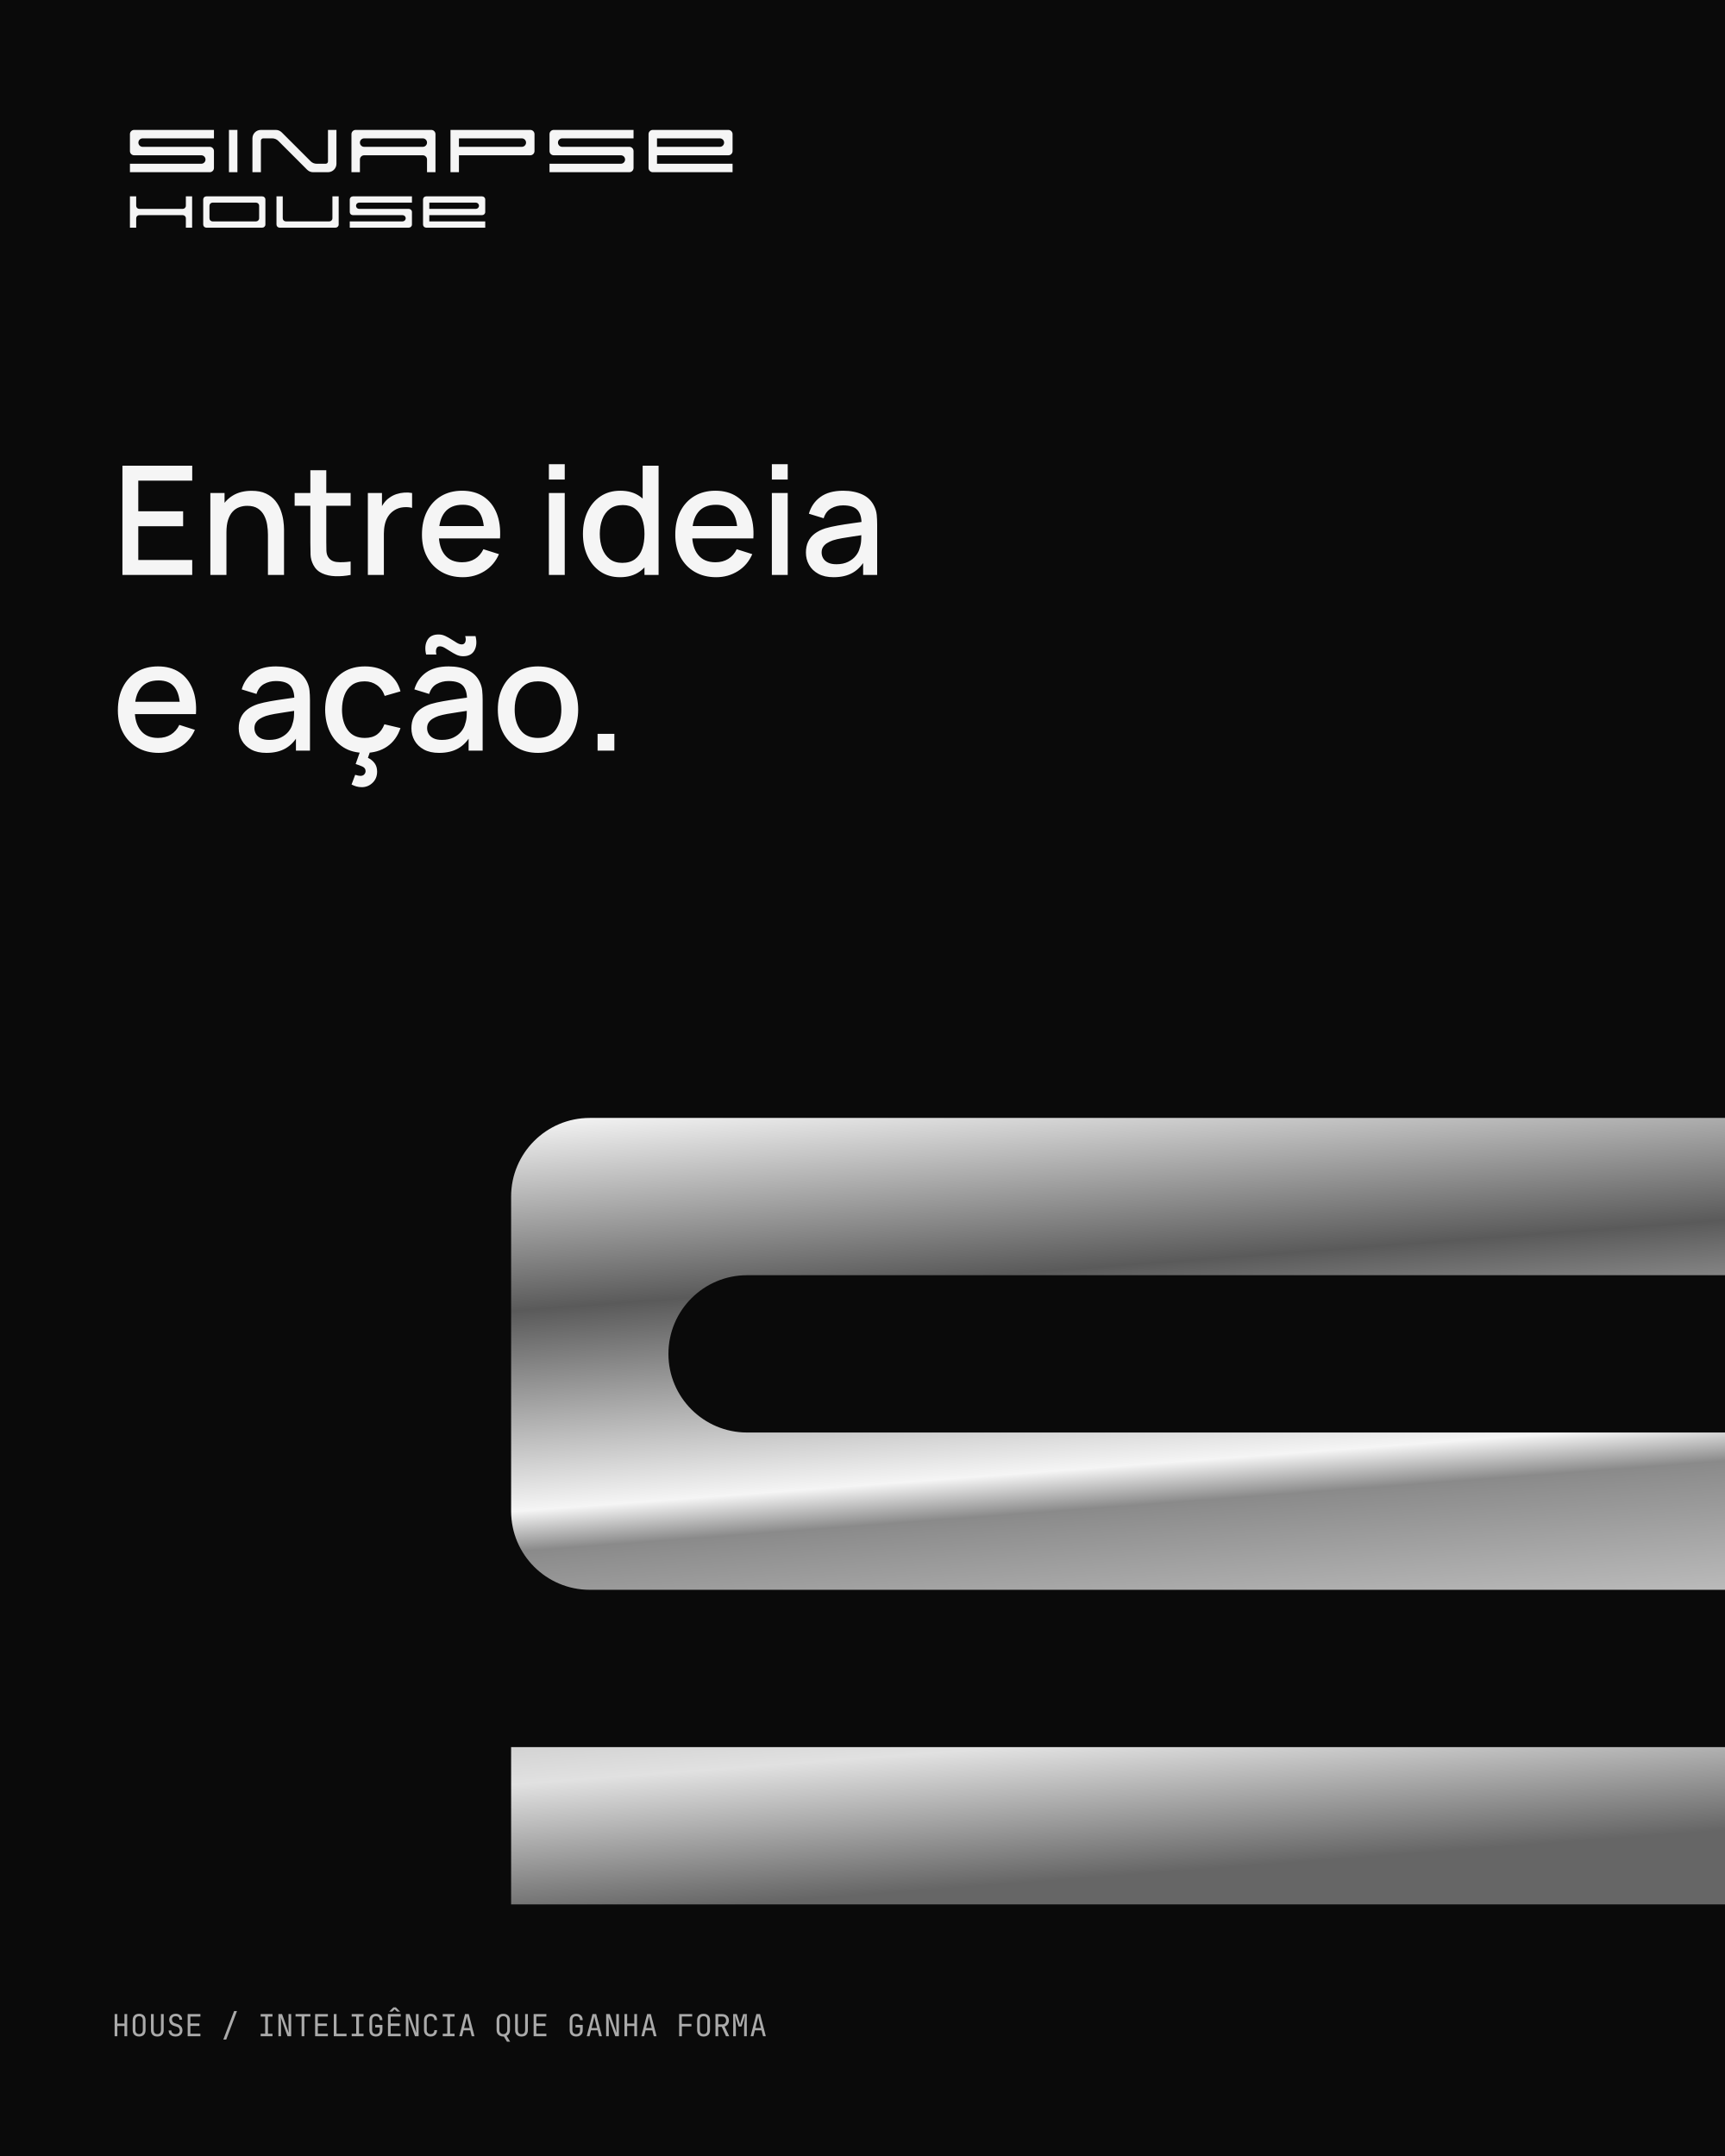
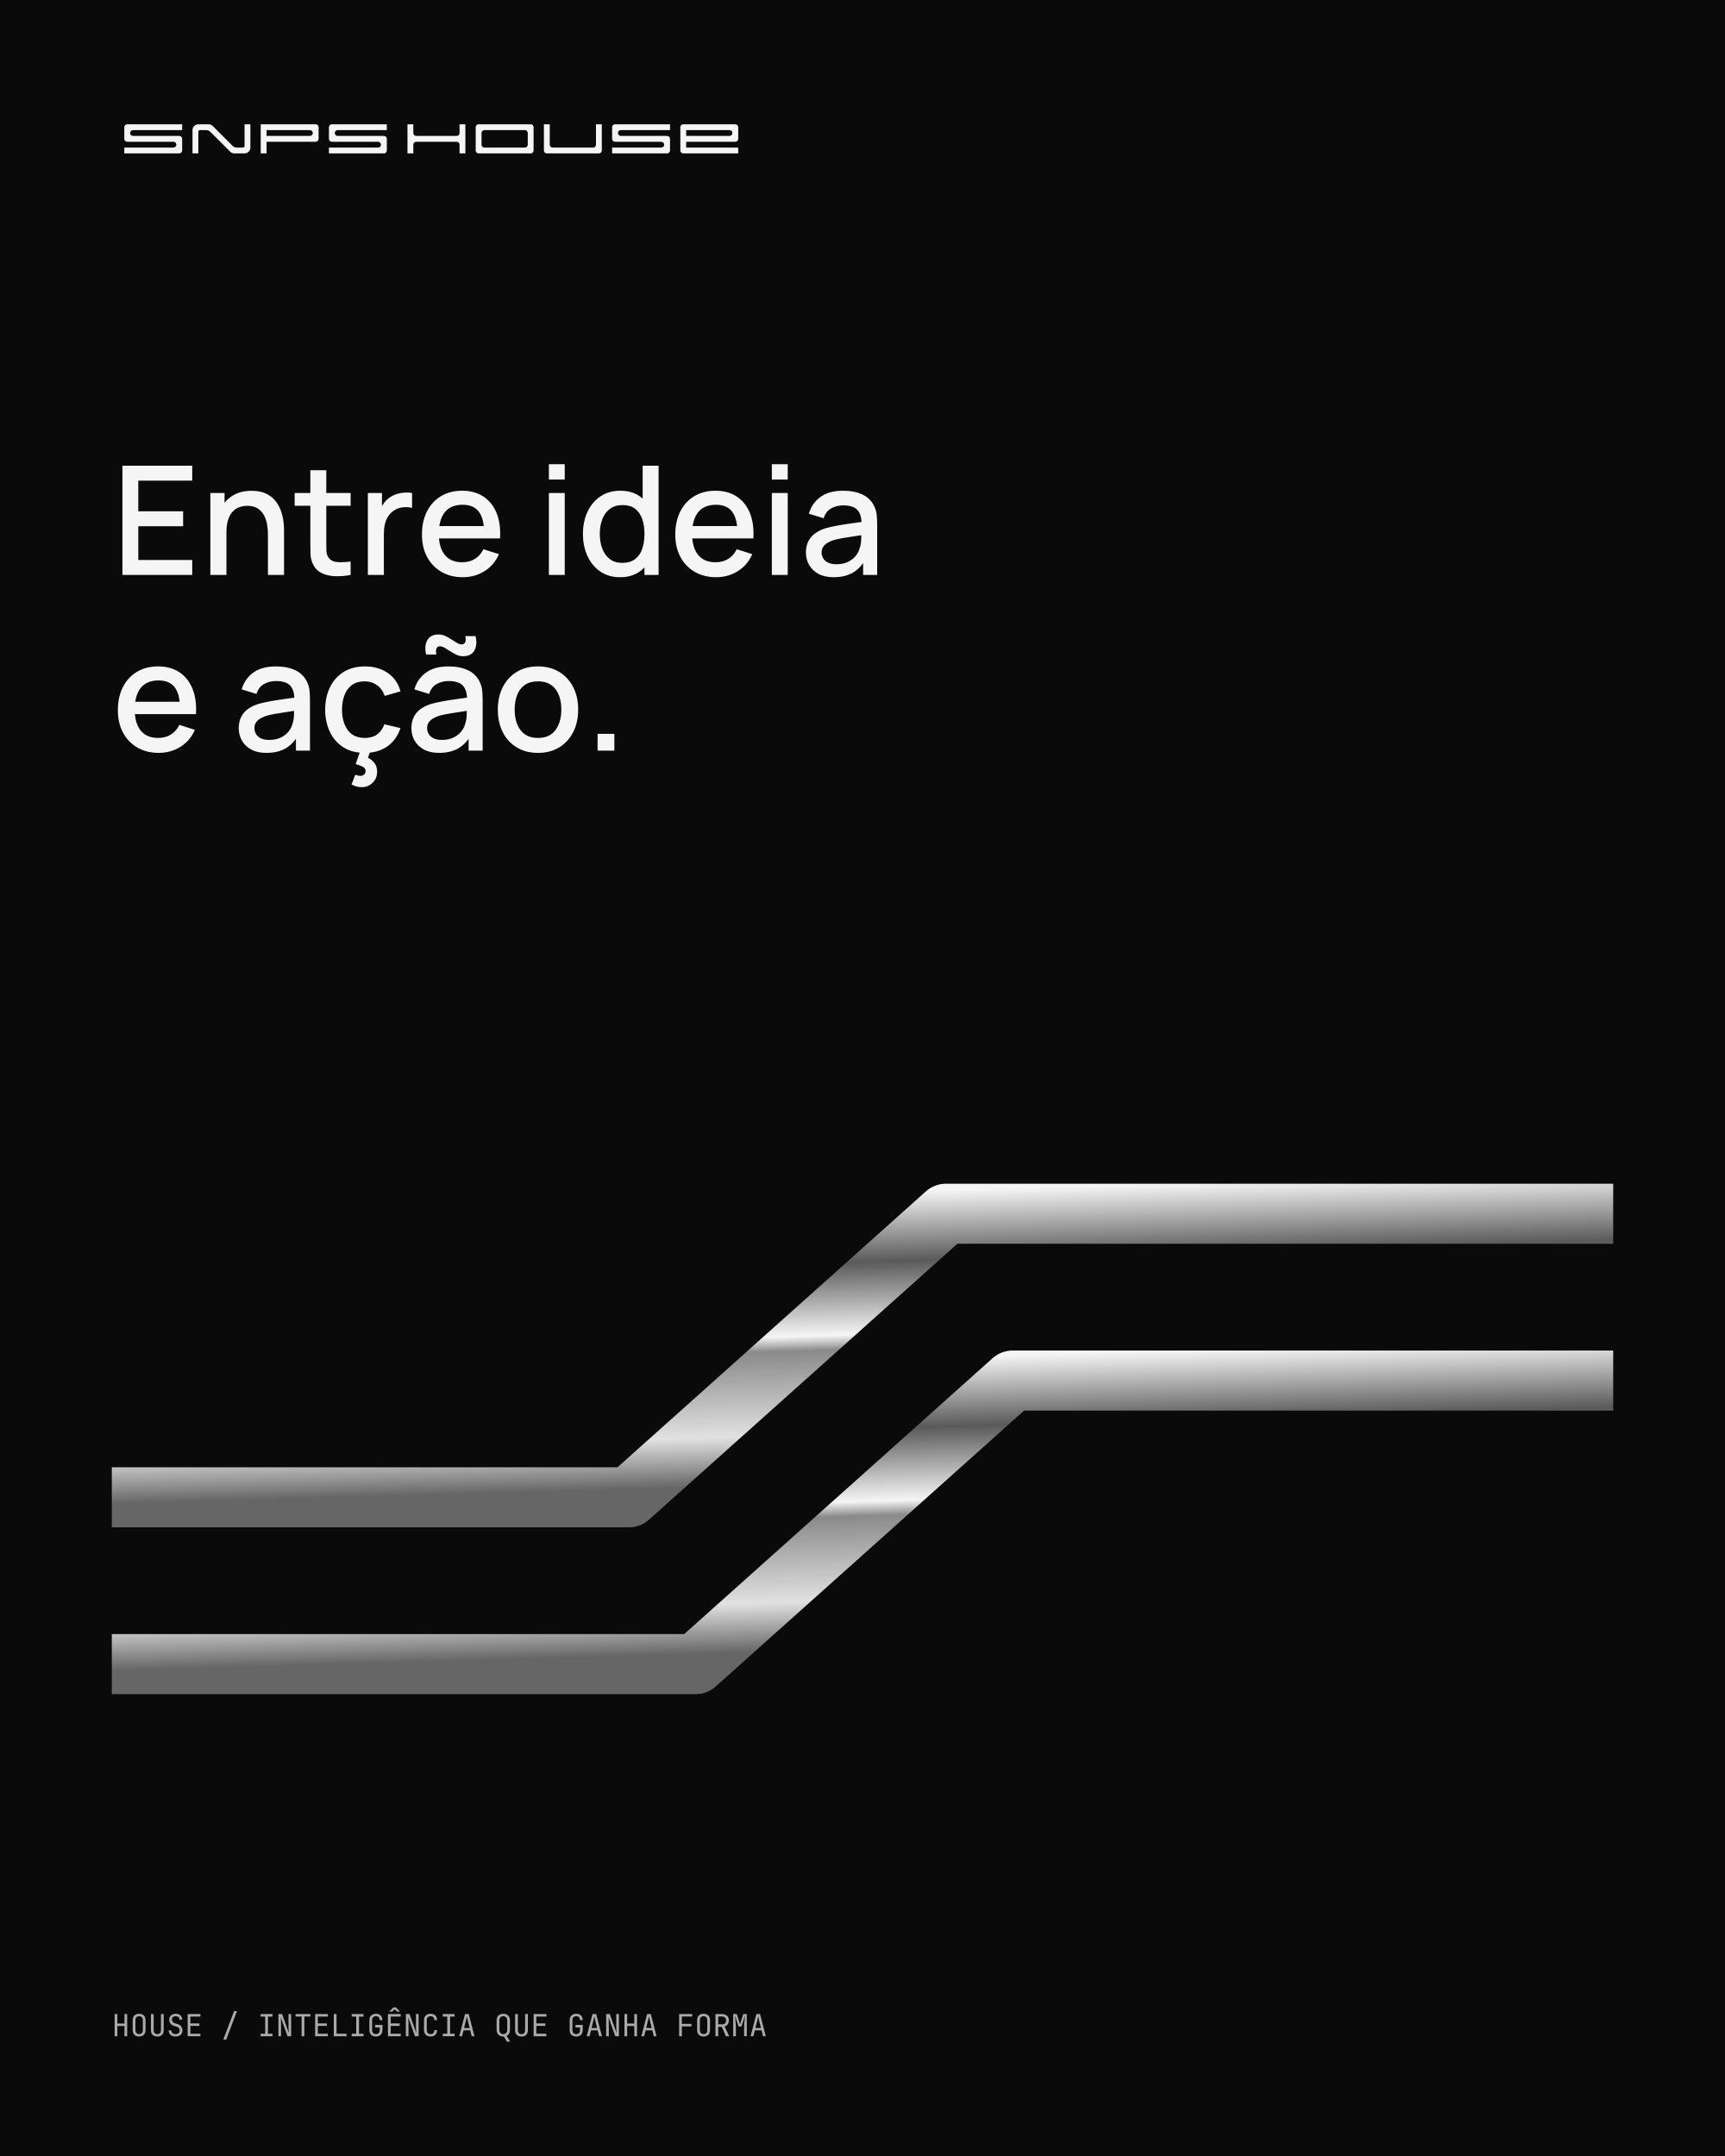
<svg xmlns="http://www.w3.org/2000/svg" width="1080" height="1350" viewBox="0 0 1080 1350">
  <defs>
    <linearGradient id="metal" x1="0%" y1="0%" x2="15%" y2="100%">
      <stop offset="0%" stop-color="#f5f5f5" />
      <stop offset="24%" stop-color="#5a5a5a" />
      <stop offset="49%" stop-color="#f5f5f5" />
      <stop offset="54%" stop-color="#8a8a8a" />
      <stop offset="83%" stop-color="#e1e1e1" />
      <stop offset="100%" stop-color="#666" />
    </linearGradient>
    <radialGradient id="light">
      <stop offset="0%" stop-color="#555" />
      <stop offset="100%" stop-color="#0a0a0a" />
    </radialGradient>
    <linearGradient id="fade">
      <stop offset="0%" stop-color="#f5f5f5" stop-opacity="0" />
      <stop offset="50%" stop-color="#f5f5f5" stop-opacity=".8" />
      <stop offset="100%" stop-color="#f5f5f5" stop-opacity=".08" />
    </linearGradient>
  </defs>
  <rect width="1080" height="1350" fill="#0a0a0a" />
-   <g fill="inherit" transform="translate(70 70) scale(0.3782638) translate(-0.0 -0.0)">
+   <g fill="inherit" transform="translate(70 70) scale(0.2605622) translate(-0.0 -0.0)">
    <defs>
      <linearGradient id="si-silver" x1="0" y1="0" x2=".18" y2="1">
        <stop stop-color="#fafafa" />
        <stop offset=".18" stop-color="#77777c" />
        <stop offset=".41" stop-color="#f8f8fa" />
        <stop offset=".49" stop-color="#68686e" />
        <stop offset=".7" stop-color="#dfdfe2" />
        <stop offset="1" stop-color="#b2b2b8" />
      </linearGradient>
      <linearGradient id="si-glass" x1="0" y1="0" x2=".24" y2="1">
        <stop stop-color="#ffffff" stop-opacity=".92" />
        <stop offset=".16" stop-color="#33333a" stop-opacity=".26" />
        <stop offset=".4" stop-color="#ffffff" stop-opacity=".12" />
        <stop offset=".49" stop-color="#ffffff" stop-opacity=".82" />
        <stop offset=".56" stop-color="#33333a" stop-opacity=".1" />
        <stop offset=".82" stop-color="#ffffff" stop-opacity=".15" />
        <stop offset="1" stop-color="#ffffff" stop-opacity=".8" />
      </linearGradient>
      <linearGradient id="si-frost" x2=".8" y2="1">
        <stop stop-color="#ffffff" stop-opacity=".85" />
        <stop offset="1" stop-color="#33333a" stop-opacity=".5" />
      </linearGradient>
      <linearGradient id="si-edge" x2=".1" y2="1">
        <stop stop-color="#ffffff" />
        <stop offset=".28" stop-color="#33333a" />
        <stop offset=".49" stop-color="#ffffff" />
        <stop offset=".63" stop-color="#33333a" />
        <stop offset="1" stop-color="#ffffff" />
      </linearGradient>
    </defs>
    <g fill="#f5f5f5">
      <g transform="translate(30 30)">
        <g transform="scale(1.492537) translate(-33.28 -33.28)">
          <path d="M117.08,42.66h9.38v-9.38H37.97c-2.59,0-4.69,2.1-4.69,4.69v18.76c0,2.59,2.1,4.69,4.69,4.69h4.69s69.73,0,69.73,0c2.59,0,4.69,2.1,4.69,4.69h0c0,2.59-2.1,4.69-4.69,4.69H42.66s-9.38,0-9.38,0v9.38h88.49c2.59,0,4.69-2.1,4.69-4.69v-18.76c0-2.59-2.1-4.69-4.69-4.69h-4.69s-69.73,0-69.73,0c-2.59,0-4.69-2.1-4.69-4.69h0c0-2.59,2.1-4.69,4.69-4.69h69.73Z" />
-           <path d="M143.1 33.28h9.38v46.9h-9.38Z" />
-           <path d="M252.92,33.28v34.98c0,1.4-1.14,2.54-2.54,2.54h-10.08c-2.49,0-4.87-.99-6.63-2.75l-6.63-6.63-6.64-6.63-12.13-12.13h0l-6.63-6.63c-1.76-1.76-4.14-2.75-6.63-2.75h-9.37s-7.13,0-7.13,0h0c-5.18,0-9.38,4.2-9.38,9.38h0s0,0,0,0v37.52h9.38v-34.98c0-1.4,1.14-2.54,2.54-2.54h10.09c2.49,0,4.87.99,6.63,2.75l16.01,16.01,6.63,6.64,2.74,2.74,6.63,6.63c1.76,1.76,4.14,2.75,6.63,2.75h9.39s7.12,0,7.12,0h0c5.18,0,9.38-4.2,9.38-9.38h0v-37.52h-9.38Z" />
-           <path d="M278.94,37.97v42.21h9.38v-14.07c0-2.59,2.1-4.69,4.69-4.69h65.04c2.59,0,4.69,2.1,4.69,4.69v14.07h9.38v-42.21c0-2.59-2.1-4.69-4.69-4.69h-83.8c-2.59,0-4.69,2.1-4.69,4.69ZM358.05,52.04h-65.04c-2.59,0-4.69-2.1-4.69-4.69h0c0-2.59,2.1-4.69,4.69-4.69h65.04c2.59,0,4.69,2.1,4.69,4.69h0c0,2.59-2.1,4.69-4.69,4.69Z" />
-           <path d="M388.76,33.28v46.9h9.38v-18.76h79.11c2.59,0,4.69-2.1,4.69-4.69v-18.76c0-2.59-2.1-4.69-4.69-4.69h-88.49ZM467.87,52.04h-69.73v-9.38h69.73c2.59,0,4.69,2.1,4.69,4.69h0c0,2.59-2.1,4.69-4.69,4.69Z" />
-           <path d="M507.96,47.35h0c0,2.59,2.1,4.69,4.69,4.69h74.42c2.59,0,4.69,2.1,4.69,4.69v18.76c0,2.59-2.1,4.69-4.69,4.69h-88.49v-9.38h79.11c2.59,0,4.69-2.1,4.69-4.69h0c0-2.59-2.1-4.69-4.69-4.69h-74.42c-2.59,0-4.69-2.1-4.69-4.69v-18.76c0-2.59,2.1-4.69,4.69-4.69h88.49v9.38h-79.11c-2.59,0-4.69,2.1-4.69,4.69Z" />
-           <path d="M692.2,33.28h-79.11c-2.59,0-4.69,2.1-4.69,4.69v37.52c0,2.59,2.1,4.69,4.69,4.69h88.49v-9.38h-83.8v-9.38h79.11c2.59,0,4.69-2.1,4.69-4.69v-18.76c0-2.59-2.1-4.69-4.69-4.69h-4.69ZM687.51,52.04h-69.73s0-9.38,0-9.38h69.73c2.59,0,4.69,2.1,4.69,4.69h0c0,2.59-2.1,4.69-4.69,4.69Z" />
+           <path d="M226.9,33.28v34.98c0,1.4-1.14,2.54-2.54,2.54h-10.08c-2.49,0-4.87-.99-6.63-2.75l-6.63-6.63-6.64-6.63-12.13-12.13h0l-6.63-6.63c-1.76-1.76-4.14-2.75-6.63-2.75h-9.37s-7.13,0-7.13,0h0c-5.18,0-9.38,4.2-9.38,9.38h0s0,0,0,0v37.52h9.38v-34.98c0-1.4,1.14-2.54,2.54-2.54h10.09c2.49,0,4.87.99,6.63,2.75l16.01,16.01,6.63,6.64,2.74,2.74,6.63,6.63c1.76,1.76,4.14,2.75,6.63,2.75h9.39s7.12,0,7.12,0h0c5.18,0,9.38-4.2,9.38-9.38h0v-37.52h-9.38Z" />
+           <path d="M252.92,33.28v46.9h9.38v-18.76h79.11c2.59,0,4.69-2.1,4.69-4.69v-18.76c0-2.59-2.1-4.69-4.69-4.69h-88.49ZM332.03,52.04h-69.73v-9.38h69.73c2.59,0,4.69,2.1,4.69,4.69h0c0,2.59-2.1,4.69-4.69,4.69Z" />
+           <path d="M372.12,47.35h0c0,2.59,2.1,4.69,4.69,4.69h74.42c2.59,0,4.69,2.1,4.69,4.69v18.76c0,2.59-2.1,4.69-4.69,4.69h-88.49v-9.38h79.11c2.59,0,4.69-2.1,4.69-4.69h0c0-2.59-2.1-4.69-4.69-4.69h-74.42c-2.59,0-4.69-2.1-4.69-4.69v-18.76c0-2.59,2.1-4.69,4.69-4.69h88.49v9.38h-79.11c-2.59,0-4.69,2.1-4.69,4.69Z" />
        </g>
-         <path d="M0.0 0.0H14.0V21.0C14.0 24.9 17.1 28.0 21.0 28.0H118.1C121.9 28.0 125.1 24.9 125.1 21.0V0.0H139.1V70.0H125.1V49.0C125.1 45.1 121.9 42.0 118.1 42.0H21.0C17.1 42.0 14.0 45.1 14.0 49.0V70.0H0.0V0.0ZM163.9 7.0C163.9 3.1 167.0 0.0 170.9 0.0H296.0C299.8 0.0 303.0 3.1 303.0 7.0V63.0C303.0 66.9 299.8 70.0 296.0 70.0H170.9C167.0 70.0 163.9 66.9 163.9 63.0V7.0ZM177.9 21.0V49.0C177.9 52.9 181.0 56.0 184.9 56.0H282.0C285.8 56.0 289.0 52.9 289.0 49.0V21.0C289.0 17.1 285.8 14.0 282.0 14.0H184.9C181.0 14.0 177.9 17.1 177.9 21.0ZM327.8 0.0H341.8V49.0C341.8 52.9 344.9 56.0 348.8 56.0H445.9C449.7 56.0 452.9 52.9 452.9 49.0V0.0H466.9V63.0C466.9 66.9 463.7 70.0 459.9 70.0H334.8C330.9 70.0 327.8 66.9 327.8 63.0V0.0ZM616.8 14.0H630.8V0.0H498.7C494.8 0.0 491.7 3.1 491.7 7.0V35.0C491.7 38.9 494.8 42.0 498.7 42.0H609.8C613.6 42.0 616.8 45.1 616.8 49.0C616.8 52.9 613.6 56.0 609.8 56.0H491.7V70.0H623.8C627.6 70.0 630.8 66.9 630.8 63.0V35.0C630.8 31.1 627.6 28.0 623.8 28.0H512.7C508.8 28.0 505.7 24.9 505.7 21.0C505.7 17.1 508.8 14.0 512.7 14.0H616.8ZM780.7 0.0H662.6C658.7 0.0 655.6 3.1 655.6 7.0V63.0C655.6 66.9 658.7 70.0 662.6 70.0H794.7V56.0H669.6V42.0H787.7C791.5 42.0 794.7 38.9 794.7 35.0V7.0C794.7 3.1 791.5 0.0 787.7 0.0H780.7ZM773.7 28.0H669.6V14.0H773.7C777.5 14.0 780.7 17.1 780.7 21.0C780.7 24.9 777.5 28.0 773.7 28.0Z" transform="translate(0 110) scale(0.74)" />
+         <path d="M0.0 0.0H14.0V21.0C14.0 24.9 17.1 28.0 21.0 28.0H118.1C121.9 28.0 125.1 24.9 125.1 21.0V0.0H139.1V70.0H125.1V49.0C125.1 45.1 121.9 42.0 118.1 42.0H21.0C17.1 42.0 14.0 45.1 14.0 49.0V70.0H0.0V0.0ZM163.9 7.0C163.9 3.1 167.0 0.0 170.9 0.0H296.0C299.8 0.0 303.0 3.1 303.0 7.0V63.0C303.0 66.9 299.8 70.0 296.0 70.0H170.9C167.0 70.0 163.9 66.9 163.9 63.0V7.0ZM177.9 21.0V49.0C177.9 52.9 181.0 56.0 184.9 56.0H282.0C285.8 56.0 289.0 52.9 289.0 49.0V21.0C289.0 17.1 285.8 14.0 282.0 14.0H184.9C181.0 14.0 177.9 17.1 177.9 21.0ZM327.8 0.0H341.8V49.0C341.8 52.9 344.9 56.0 348.8 56.0H445.9C449.7 56.0 452.9 52.9 452.9 49.0V0.0H466.9V63.0C466.9 66.9 463.7 70.0 459.9 70.0H334.8C330.9 70.0 327.8 66.9 327.8 63.0V0.0ZM616.8 14.0H630.8V0.0H498.7C494.8 0.0 491.7 3.1 491.7 7.0V35.0C491.7 38.9 494.8 42.0 498.7 42.0H609.8C613.6 42.0 616.8 45.1 616.8 49.0C616.8 52.9 613.6 56.0 609.8 56.0H491.7V70.0H623.8C627.6 70.0 630.8 66.9 630.8 63.0V35.0C630.8 31.1 627.6 28.0 623.8 28.0H512.7C508.8 28.0 505.7 24.9 505.7 21.0C505.7 17.1 508.8 14.0 512.7 14.0H616.8ZM780.7 0.0H662.6C658.7 0.0 655.6 3.1 655.6 7.0V63.0C655.6 66.9 658.7 70.0 662.6 70.0H794.7V56.0H669.6V42.0H787.7C791.5 42.0 794.7 38.9 794.7 35.0V7.0C794.7 3.1 791.5 0.0 787.7 0.0H780.7ZM773.7 28.0H669.6V14.0H773.7C777.5 14.0 780.7 17.1 780.7 21.0C780.7 24.9 777.5 28.0 773.7 28.0Z" transform="translate(680.4776 0)" />
      </g>
    </g>
  </g>
  <path aria-label="Entre ideia" fill="#f5f5f5" d="M76.65 360.0V291.6H120.35V300.957H86.578V320.147H114.65V329.505H86.578V350.642H120.35V360.0ZM167.755 360.0V334.777Q167.755 331.785 167.256 328.626Q166.757 325.467 165.356 322.76Q163.955 320.053 161.414 318.39Q158.873 316.728 154.787 316.728Q152.127 316.728 149.752 317.606Q147.377 318.485 145.596 320.433Q143.815 322.38 142.794 325.562Q141.772 328.745 141.772 333.305L135.597 330.978Q135.597 323.995 138.21 318.651Q140.822 313.308 145.715 310.315Q150.607 307.322 157.542 307.322Q162.863 307.322 166.472 309.033Q170.082 310.743 172.339 313.521Q174.595 316.3 175.782 319.577Q176.97 322.855 177.397 325.99Q177.825 329.125 177.825 331.5V360.0ZM131.702 360.0V308.7H140.585V323.52H141.772V360.0ZM219.53 360.0Q214.685 360.95 210.03 360.808Q205.375 360.665 201.717 359.002Q198.06 357.34 196.207 353.777Q194.545 350.595 194.426 347.294Q194.307 343.993 194.307 339.812V294.45H204.282V339.337Q204.282 342.425 204.354 344.705Q204.425 346.985 205.327 348.553Q207.037 351.498 210.766 351.901Q214.495 352.305 219.53 351.592ZM184.475 316.68V308.7H219.53V316.68ZM230.312 360.0V308.7H239.147V321.145L237.912 319.53Q238.862 317.06 240.382 314.994Q241.902 312.928 243.897 311.597Q245.845 310.173 248.244 309.389Q250.642 308.605 253.16 308.439Q255.677 308.272 258.005 308.7V318.01Q255.487 317.345 252.424 317.63Q249.36 317.915 246.795 319.577Q244.372 321.145 242.971 323.377Q241.57 325.61 240.952 328.341Q240.335 331.072 240.335 334.113V360.0ZM289.782 361.425Q282.135 361.425 276.364 358.076Q270.592 354.728 267.386 348.719Q264.18 342.71 264.18 334.777Q264.18 326.37 267.339 320.195Q270.498 314.02 276.15 310.647Q281.803 307.275 289.308 307.275Q297.145 307.275 302.655 310.909Q308.165 314.543 310.896 321.24Q313.627 327.938 313.058 337.152H303.13V333.543Q303.035 324.613 299.734 320.337Q296.433 316.062 289.688 316.062Q282.23 316.062 278.478 320.765Q274.725 325.467 274.725 334.35Q274.725 342.805 278.478 347.436Q282.23 352.067 289.308 352.067Q293.962 352.067 297.359 349.954Q300.755 347.84 302.655 343.897L312.392 346.985Q309.4 353.873 303.32 357.649Q297.24 361.425 289.782 361.425ZM271.495 337.152V329.41H308.118V337.152ZM343.648 300.293V290.65H353.575V300.293ZM343.648 360.0V308.7H353.575V360.0ZM388.202 361.425Q381.03 361.425 375.829 357.863Q370.627 354.3 367.801 348.149Q364.975 341.998 364.975 334.303Q364.975 326.56 367.825 320.456Q370.675 314.353 375.924 310.814Q381.173 307.275 388.393 307.275Q395.66 307.275 400.624 310.814Q405.588 314.353 408.129 320.48Q410.67 326.608 410.67 334.303Q410.67 341.998 408.105 348.125Q405.54 354.252 400.553 357.839Q395.565 361.425 388.202 361.425ZM389.58 352.447Q394.473 352.447 397.56 350.12Q400.648 347.793 402.072 343.707Q403.498 339.623 403.498 334.303Q403.498 328.983 402.049 324.898Q400.6 320.812 397.584 318.533Q394.567 316.252 389.913 316.252Q384.973 316.252 381.79 318.675Q378.608 321.097 377.064 325.183Q375.52 329.267 375.52 334.303Q375.52 339.385 377.064 343.494Q378.608 347.603 381.719 350.025Q384.83 352.447 389.58 352.447ZM403.498 360.0V323.092H402.358V291.6H412.332V360.0ZM448.385 361.425Q440.738 361.425 434.966 358.076Q429.195 354.728 425.989 348.719Q422.783 342.71 422.783 334.777Q422.783 326.37 425.941 320.195Q429.1 314.02 434.753 310.647Q440.405 307.275 447.91 307.275Q455.748 307.275 461.258 310.909Q466.768 314.543 469.499 321.24Q472.23 327.938 471.66 337.152H461.733V333.543Q461.638 324.613 458.336 320.337Q455.035 316.062 448.29 316.062Q440.833 316.062 437.08 320.765Q433.328 325.467 433.328 334.35Q433.328 342.805 437.08 347.436Q440.833 352.067 447.91 352.067Q452.565 352.067 455.961 349.954Q459.358 347.84 461.257 343.897L470.995 346.985Q468.002 353.873 461.923 357.649Q455.843 361.425 448.385 361.425ZM430.098 337.152V329.41H466.72V337.152ZM483.25 300.293V290.65H493.178V300.293ZM483.25 360.0V308.7H493.178V360.0ZM521.915 361.425Q516.215 361.425 512.368 359.311Q508.52 357.197 506.549 353.706Q504.578 350.215 504.578 346.035Q504.578 342.14 505.955 339.195Q507.333 336.25 510.04 334.184Q512.748 332.118 516.69 330.835Q520.11 329.837 524.433 329.077Q528.755 328.317 533.529 327.653Q538.303 326.988 543.005 326.322L539.395 328.317Q539.49 322.285 536.854 319.364Q534.217 316.442 527.805 316.442Q523.768 316.442 520.395 318.319Q517.023 320.195 515.692 324.517L506.43 321.668Q508.33 315.065 513.674 311.17Q519.018 307.275 527.9 307.275Q534.788 307.275 539.894 309.626Q545.0 311.978 547.375 317.06Q548.61 319.577 548.895 322.38Q549.18 325.183 549.18 328.413V360.0H540.393V348.267L542.103 349.788Q538.92 355.678 534.004 358.551Q529.087 361.425 521.915 361.425ZM523.673 353.303Q527.9 353.303 530.94 351.806Q533.98 350.31 535.832 347.982Q537.685 345.655 538.255 343.137Q539.062 340.858 539.181 338.008Q539.3 335.158 539.3 333.447L542.53 334.635Q537.827 335.348 533.98 335.918Q530.133 336.488 527.021 337.034Q523.91 337.58 521.488 338.34Q519.445 339.053 517.854 340.05Q516.263 341.048 515.336 342.472Q514.41 343.897 514.41 345.94Q514.41 347.935 515.408 349.621Q516.405 351.308 518.447 352.305Q520.49 353.303 523.673 353.303Z" />
  <path aria-label="e ação." fill="#f5f5f5" d="M99.403 471.425Q91.755 471.425 85.984 468.076Q80.213 464.728 77.006 458.719Q73.8 452.71 73.8 444.777Q73.8 436.37 76.959 430.195Q80.118 424.02 85.77 420.647Q91.422 417.275 98.928 417.275Q106.765 417.275 112.275 420.909Q117.785 424.543 120.516 431.24Q123.248 437.938 122.678 447.152H112.75V443.543Q112.655 434.613 109.354 430.337Q106.053 426.062 99.308 426.062Q91.85 426.062 88.097 430.765Q84.345 435.467 84.345 444.35Q84.345 452.805 88.097 457.436Q91.85 462.067 98.928 462.067Q103.583 462.067 106.979 459.954Q110.375 457.84 112.275 453.897L122.013 456.985Q119.02 463.873 112.94 467.649Q106.86 471.425 99.403 471.425ZM81.115 447.152V439.41H117.737V447.152ZM166.805 471.425Q161.105 471.425 157.257 469.311Q153.41 467.197 151.439 463.706Q149.468 460.215 149.468 456.035Q149.468 452.14 150.845 449.195Q152.222 446.25 154.93 444.184Q157.637 442.118 161.58 440.835Q165.0 439.837 169.322 439.077Q173.645 438.317 178.419 437.653Q183.192 436.988 187.895 436.322L184.285 438.317Q184.38 432.285 181.744 429.364Q179.107 426.442 172.695 426.442Q168.657 426.442 165.285 428.319Q161.912 430.195 160.582 434.517L151.32 431.668Q153.22 425.065 158.564 421.17Q163.907 417.275 172.79 417.275Q179.677 417.275 184.784 419.626Q189.89 421.978 192.265 427.06Q193.5 429.577 193.785 432.38Q194.07 435.183 194.07 438.413V470.0H185.282V458.267L186.993 459.788Q183.81 465.678 178.894 468.551Q173.977 471.425 166.805 471.425ZM168.562 463.303Q172.79 463.303 175.83 461.806Q178.87 460.31 180.722 457.982Q182.575 455.655 183.145 453.137Q183.952 450.858 184.071 448.008Q184.19 445.158 184.19 443.447L187.42 444.635Q182.717 445.348 178.87 445.918Q175.022 446.488 171.911 447.034Q168.8 447.58 166.377 448.34Q164.335 449.053 162.744 450.05Q161.152 451.048 160.226 452.472Q159.3 453.897 159.3 455.94Q159.3 457.935 160.297 459.621Q161.295 461.308 163.337 462.305Q165.38 463.303 168.562 463.303ZM226.512 492.895Q224.66 492.895 223.069 492.42Q221.477 491.945 220.1 491.233L222.38 485.152Q224.422 485.817 225.657 485.817Q227.225 485.817 228.056 484.891Q228.887 483.965 228.887 482.873Q228.887 480.925 227.011 480.046Q225.135 479.168 222.665 478.408L226.085 468.717L232.402 468.623L230.36 474.512Q233.02 475.795 234.564 477.933Q236.107 480.07 236.107 483.158Q236.107 487.433 233.257 490.164Q230.407 492.895 226.512 492.895ZM228.365 471.425Q220.48 471.425 214.97 467.91Q209.46 464.395 206.539 458.267Q203.617 452.14 203.57 444.35Q203.617 436.418 206.61 430.314Q209.602 424.21 215.16 420.742Q220.717 417.275 228.507 417.275Q236.915 417.275 242.876 421.455Q248.837 425.635 250.737 432.902L240.857 435.752Q239.385 431.43 236.036 429.031Q232.687 426.632 228.365 426.632Q223.472 426.632 220.337 428.936Q217.202 431.24 215.683 435.23Q214.162 439.22 214.115 444.35Q214.162 452.283 217.749 457.175Q221.335 462.067 228.365 462.067Q233.162 462.067 236.131 459.859Q239.1 457.65 240.667 453.517L250.737 455.892Q248.22 463.397 242.425 467.411Q236.63 471.425 228.365 471.425ZM289.925 410.91Q287.74 410.91 285.745 409.96Q283.75 409.01 281.897 407.799Q280.045 406.587 278.406 405.637Q276.767 404.688 275.39 404.688Q273.727 404.688 273.205 406.231Q272.683 407.775 273.252 409.817H266.792Q265.51 404.545 267.505 400.911Q269.5 397.278 274.582 397.278Q276.767 397.278 278.786 398.228Q280.805 399.178 282.657 400.389Q284.51 401.6 286.125 402.55Q287.74 403.5 289.165 403.5Q290.685 403.5 291.302 402.004Q291.92 400.507 291.255 398.322H297.715Q299.045 403.5 297.05 407.205Q295.055 410.91 289.925 410.91ZM274.915 471.425Q269.215 471.425 265.367 469.311Q261.52 467.197 259.549 463.706Q257.577 460.215 257.577 456.035Q257.577 452.14 258.955 449.195Q260.332 446.25 263.04 444.184Q265.748 442.118 269.69 440.835Q273.11 439.837 277.433 439.077Q281.755 438.317 286.529 437.653Q291.302 436.988 296.005 436.322L292.395 438.317Q292.49 432.285 289.854 429.364Q287.217 426.442 280.805 426.442Q276.767 426.442 273.395 428.319Q270.022 430.195 268.692 434.517L259.43 431.668Q261.33 425.065 266.674 421.17Q272.017 417.275 280.9 417.275Q287.787 417.275 292.894 419.626Q298.0 421.978 300.375 427.06Q301.61 429.577 301.895 432.38Q302.18 435.183 302.18 438.413V470.0H293.392V458.267L295.102 459.788Q291.92 465.678 287.004 468.551Q282.087 471.425 274.915 471.425ZM276.672 463.303Q280.9 463.303 283.94 461.806Q286.98 460.31 288.832 457.982Q290.685 455.655 291.255 453.137Q292.062 450.858 292.181 448.008Q292.3 445.158 292.3 443.447L295.53 444.635Q290.827 445.348 286.98 445.918Q283.132 446.488 280.021 447.034Q276.91 447.58 274.487 448.34Q272.445 449.053 270.854 450.05Q269.262 451.048 268.336 452.472Q267.41 453.897 267.41 455.94Q267.41 457.935 268.407 459.621Q269.405 461.308 271.447 462.305Q273.49 463.303 276.672 463.303ZM336.808 471.425Q329.113 471.425 323.46 467.957Q317.808 464.49 314.744 458.386Q311.68 452.283 311.68 444.303Q311.68 436.275 314.815 430.171Q317.95 424.067 323.602 420.671Q329.255 417.275 336.808 417.275Q344.502 417.275 350.155 420.742Q355.808 424.21 358.895 430.29Q361.983 436.37 361.983 444.303Q361.983 452.33 358.871 458.434Q355.76 464.538 350.107 467.981Q344.455 471.425 336.808 471.425ZM336.808 462.067Q344.17 462.067 347.804 457.104Q351.438 452.14 351.438 444.303Q351.438 436.275 347.756 431.454Q344.075 426.632 336.808 426.632Q331.82 426.632 328.59 428.889Q325.36 431.145 323.793 435.111Q322.225 439.077 322.225 444.303Q322.225 452.377 325.93 457.222Q329.635 462.067 336.808 462.067ZM374.143 470.0V459.502H384.64V470.0Z" />
-   <path d="M83.8 9.38H93.18V-7.105427357601002e-15H4.69C2.1 -7.105427357601002e-15 7.105427357601002e-15 2.1 7.105427357601002e-15 4.69V23.45C7.105427357601002e-15 26.04 2.1 28.14 4.69 28.14H9.38C9.38 28.14 79.11 28.14 79.11 28.14C81.7 28.14 83.8 30.24 83.8 32.83C83.8 35.42 81.7 37.52 79.11 37.52H9.38C9.38 37.52 0.0 37.52 0.0 37.52V46.9H88.49C91.08 46.9 93.18 44.8 93.18 42.21V23.45C93.18 20.86 91.08 18.76 88.49 18.76H83.8C83.8 18.76 14.07 18.76 14.07 18.76C11.48 18.76 9.38 16.66 9.38 14.07C9.38 11.48 11.48 9.38 14.07 9.38H83.8Z" transform="translate(320 700) scale(10.5)" fill="url(#metal)" opacity="1" />
+   <g transform="translate(70 760) scale(1.044444)" fill="none" stroke="url(#metal)" stroke-width="36" stroke-linecap="butt" stroke-linejoin="round">
+     <path d="M0 170H310L500 0H900" />
+     <path d="M0 270H350L540 100H900" />
+   </g>
  <path aria-label="HOUSE / INTELIGÊNCIA QUE GANHA FORMA" fill="#aaa" d="M71.767 1275.0V1261.13H73.477V1267.058H77.923V1261.13H79.633V1275.0H77.923V1268.616H73.477V1275.0ZM87.1 1275.19Q85.846 1275.19 84.944 1274.715Q84.041 1274.24 83.556 1273.338Q83.072 1272.435 83.072 1271.2V1264.93Q83.072 1263.676 83.556 1262.783Q84.041 1261.89 84.944 1261.415Q85.846 1260.94 87.1 1260.94Q88.354 1260.94 89.257 1261.415Q90.159 1261.89 90.644 1262.783Q91.128 1263.676 91.128 1264.911V1271.2Q91.128 1272.435 90.644 1273.338Q90.159 1274.24 89.257 1274.715Q88.354 1275.19 87.1 1275.19ZM87.1 1273.651Q88.221 1273.651 88.82 1273.014Q89.418 1272.378 89.418 1271.2V1264.93Q89.418 1263.752 88.82 1263.115Q88.221 1262.479 87.1 1262.479Q85.998 1262.479 85.39 1263.115Q84.782 1263.752 84.782 1264.93V1271.2Q84.782 1272.378 85.39 1273.014Q85.998 1273.651 87.1 1273.651ZM98.5 1275.19Q96.562 1275.19 95.536 1274.117Q94.51 1273.043 94.51 1271.2V1261.13H96.22V1271.2Q96.22 1272.34 96.781 1273.005Q97.341 1273.67 98.5 1273.67Q99.64 1273.67 100.21 1273.005Q100.78 1272.34 100.78 1271.2V1261.13H102.49V1271.2Q102.49 1273.062 101.474 1274.126Q100.457 1275.19 98.5 1275.19ZM109.976 1275.19Q108.608 1275.19 107.63 1274.734Q106.651 1274.278 106.119 1273.423Q105.587 1272.568 105.568 1271.39H107.278Q107.278 1272.435 107.991 1273.043Q108.703 1273.651 109.976 1273.651Q111.173 1273.651 111.848 1273.062Q112.522 1272.473 112.522 1271.428Q112.522 1270.592 112.076 1269.965Q111.629 1269.338 110.793 1269.091L108.912 1268.502Q107.487 1268.065 106.718 1267.039Q105.948 1266.013 105.948 1264.626Q105.948 1263.505 106.452 1262.678Q106.955 1261.852 107.867 1261.387Q108.779 1260.921 110.014 1260.921Q111.838 1260.921 112.94 1261.938Q114.042 1262.954 114.061 1264.645H112.351Q112.351 1263.619 111.734 1263.039Q111.116 1262.46 109.995 1262.46Q108.893 1262.46 108.276 1262.992Q107.658 1263.524 107.658 1264.474Q107.658 1265.329 108.114 1265.956Q108.57 1266.583 109.425 1266.849L111.325 1267.457Q112.712 1267.894 113.472 1268.939Q114.232 1269.984 114.232 1271.39Q114.232 1272.53 113.7 1273.385Q113.168 1274.24 112.209 1274.715Q111.249 1275.19 109.976 1275.19ZM117.5 1275.0V1261.13H125.48V1262.688H119.191V1266.982H124.815V1268.521H119.191V1273.442H125.48V1275.0ZM139.825 1277.09 146.57 1259.23H148.375L141.63 1277.09ZM163.195 1275.0V1273.442H166.026V1262.688H163.195V1261.13H170.605V1262.688H167.774V1273.442H170.605V1275.0ZM174.31 1275.0V1261.13H176.59L180.827 1273.005Q180.789 1272.53 180.742 1271.836Q180.694 1271.143 180.666 1270.374Q180.637 1269.604 180.637 1268.92V1261.13H182.29V1275.0H180.01L175.792 1263.125Q175.83 1263.581 175.868 1264.274Q175.906 1264.968 175.935 1265.738Q175.963 1266.507 175.963 1267.21V1275.0ZM188.845 1275.0V1262.669H185.045V1261.111H194.355V1262.669H190.555V1275.0ZM197.3 1275.0V1261.13H205.28V1262.688H198.991V1266.982H204.615V1268.521H198.991V1273.442H205.28V1275.0ZM208.985 1275.0V1261.13H210.695V1273.442H216.965V1275.0ZM220.195 1275.0V1273.442H223.026V1262.688H220.195V1261.13H227.605V1262.688H224.774V1273.442H227.605V1275.0ZM235.376 1275.19Q234.122 1275.19 233.201 1274.715Q232.279 1274.24 231.776 1273.338Q231.272 1272.435 231.272 1271.2V1264.93Q231.272 1263.676 231.776 1262.783Q232.279 1261.89 233.201 1261.415Q234.122 1260.94 235.376 1260.94Q236.63 1260.94 237.542 1261.425Q238.454 1261.909 238.948 1262.802Q239.442 1263.695 239.442 1264.93H237.732Q237.732 1263.752 237.115 1263.115Q236.497 1262.479 235.376 1262.479Q234.255 1262.479 233.619 1263.106Q232.982 1263.733 232.982 1264.911V1271.2Q232.982 1272.378 233.619 1273.024Q234.255 1273.67 235.376 1273.67Q236.497 1273.67 237.115 1273.024Q237.732 1272.378 237.732 1271.2V1269.49H234.92V1267.932H239.442V1271.2Q239.442 1272.416 238.948 1273.318Q238.454 1274.221 237.542 1274.706Q236.63 1275.19 235.376 1275.19ZM242.9 1275.0V1261.13H250.88V1262.688H244.591V1266.982H250.215V1268.521H244.591V1273.442H250.88V1275.0ZM243.641 1259.61 246.282 1256.95H247.859L250.519 1259.61H248.638L247.08 1258.128L245.56 1259.61ZM254.11 1275.0V1261.13H256.39L260.627 1273.005Q260.589 1272.53 260.542 1271.836Q260.494 1271.143 260.466 1270.374Q260.437 1269.604 260.437 1268.92V1261.13H262.09V1275.0H259.81L255.592 1263.125Q255.63 1263.581 255.668 1264.274Q255.706 1264.968 255.735 1265.738Q255.763 1266.507 255.763 1267.21V1275.0ZM269.576 1275.19Q268.322 1275.19 267.401 1274.715Q266.479 1274.24 265.976 1273.338Q265.472 1272.435 265.472 1271.2V1264.93Q265.472 1263.676 265.976 1262.783Q266.479 1261.89 267.401 1261.415Q268.322 1260.94 269.576 1260.94Q270.83 1260.94 271.742 1261.425Q272.654 1261.909 273.148 1262.802Q273.642 1263.695 273.642 1264.93H271.932Q271.932 1263.752 271.315 1263.115Q270.697 1262.479 269.576 1262.479Q268.455 1262.479 267.819 1263.106Q267.182 1263.733 267.182 1264.911V1271.2Q267.182 1272.378 267.819 1273.014Q268.455 1273.651 269.576 1273.651Q270.697 1273.651 271.315 1273.014Q271.932 1272.378 271.932 1271.2H273.642Q273.642 1272.416 273.148 1273.318Q272.654 1274.221 271.742 1274.706Q270.83 1275.19 269.576 1275.19ZM277.195 1275.0V1273.442H280.026V1262.688H277.195V1261.13H284.605V1262.688H281.774V1273.442H284.605V1275.0ZM287.55 1275.0 291.16 1261.13H293.459L297.05 1275.0H295.321L294.409 1271.314H290.21L289.298 1275.0ZM290.552 1269.87H294.048L292.984 1265.595Q292.68 1264.379 292.509 1263.562Q292.338 1262.745 292.3 1262.498Q292.262 1262.745 292.091 1263.562Q291.92 1264.379 291.616 1265.576ZM317.418 1278.42 315.385 1275.057 315.575 1275.171Q315.499 1275.171 315.375 1275.18Q315.252 1275.19 315.1 1275.19Q313.827 1275.19 312.886 1274.687Q311.946 1274.183 311.433 1273.262Q310.92 1272.34 310.92 1271.105V1265.025Q310.92 1263.771 311.433 1262.859Q311.946 1261.947 312.886 1261.443Q313.827 1260.94 315.1 1260.94Q316.392 1260.94 317.323 1261.443Q318.254 1261.947 318.767 1262.859Q319.28 1263.771 319.28 1265.025V1271.105Q319.28 1272.378 318.729 1273.328Q318.178 1274.278 317.171 1274.753L319.394 1278.42ZM315.1 1273.67Q316.221 1273.67 316.895 1272.967Q317.57 1272.264 317.57 1271.105V1265.025Q317.57 1263.847 316.895 1263.153Q316.221 1262.46 315.1 1262.46Q313.979 1262.46 313.304 1263.153Q312.63 1263.847 312.63 1265.025V1271.105Q312.63 1272.264 313.304 1272.967Q313.979 1273.67 315.1 1273.67ZM326.5 1275.19Q324.562 1275.19 323.536 1274.117Q322.51 1273.043 322.51 1271.2V1261.13H324.22V1271.2Q324.22 1272.34 324.78 1273.005Q325.341 1273.67 326.5 1273.67Q327.64 1273.67 328.21 1273.005Q328.78 1272.34 328.78 1271.2V1261.13H330.49V1271.2Q330.49 1273.062 329.473 1274.126Q328.457 1275.19 326.5 1275.19ZM334.1 1275.0V1261.13H342.08V1262.688H335.791V1266.982H341.415V1268.521H335.791V1273.442H342.08V1275.0ZM360.776 1275.19Q359.522 1275.19 358.6 1274.715Q357.679 1274.24 357.175 1273.338Q356.672 1272.435 356.672 1271.2V1264.93Q356.672 1263.676 357.175 1262.783Q357.679 1261.89 358.6 1261.415Q359.522 1260.94 360.776 1260.94Q362.03 1260.94 362.942 1261.425Q363.854 1261.909 364.348 1262.802Q364.842 1263.695 364.842 1264.93H363.132Q363.132 1263.752 362.514 1263.115Q361.897 1262.479 360.776 1262.479Q359.655 1262.479 359.018 1263.106Q358.382 1263.733 358.382 1264.911V1271.2Q358.382 1272.378 359.018 1273.024Q359.655 1273.67 360.776 1273.67Q361.897 1273.67 362.514 1273.024Q363.132 1272.378 363.132 1271.2V1269.49H360.32V1267.932H364.842V1271.2Q364.842 1272.416 364.348 1273.318Q363.854 1274.221 362.942 1274.706Q362.03 1275.19 360.776 1275.19ZM367.35 1275.0 370.96 1261.13H373.259L376.85 1275.0H375.121L374.209 1271.314H370.01L369.098 1275.0ZM370.352 1269.87H373.848L372.784 1265.595Q372.48 1264.379 372.309 1263.562Q372.138 1262.745 372.1 1262.498Q372.062 1262.745 371.891 1263.562Q371.72 1264.379 371.416 1265.576ZM379.51 1275.0V1261.13H381.79L386.027 1273.005Q385.989 1272.53 385.941 1271.836Q385.894 1271.143 385.865 1270.374Q385.837 1269.604 385.837 1268.92V1261.13H387.49V1275.0H385.21L380.992 1263.125Q381.03 1263.581 381.068 1264.274Q381.106 1264.968 381.134 1265.738Q381.163 1266.507 381.163 1267.21V1275.0ZM390.967 1275.0V1261.13H392.677V1267.058H397.123V1261.13H398.833V1275.0H397.123V1268.616H392.677V1275.0ZM401.55 1275.0 405.16 1261.13H407.459L411.05 1275.0H409.321L408.409 1271.314H404.21L403.298 1275.0ZM404.552 1269.87H408.048L406.984 1265.595Q406.68 1264.379 406.509 1263.562Q406.338 1262.745 406.3 1262.498Q406.262 1262.745 406.091 1263.562Q405.92 1264.379 405.616 1265.576ZM425.205 1275.0V1261.111H433.375V1262.669H426.877V1267.286H432.881V1268.844H426.915V1275.0ZM440.5 1275.19Q439.246 1275.19 438.343 1274.715Q437.441 1274.24 436.956 1273.338Q436.472 1272.435 436.472 1271.2V1264.93Q436.472 1263.676 436.956 1262.783Q437.441 1261.89 438.343 1261.415Q439.246 1260.94 440.5 1260.94Q441.754 1260.94 442.656 1261.415Q443.559 1261.89 444.043 1262.783Q444.528 1263.676 444.528 1264.911V1271.2Q444.528 1272.435 444.043 1273.338Q443.559 1274.24 442.656 1274.715Q441.754 1275.19 440.5 1275.19ZM440.5 1273.651Q441.621 1273.651 442.219 1273.014Q442.818 1272.378 442.818 1271.2V1264.93Q442.818 1263.752 442.219 1263.115Q441.621 1262.479 440.5 1262.479Q439.398 1262.479 438.79 1263.115Q438.182 1263.752 438.182 1264.93V1271.2Q438.182 1272.378 438.79 1273.014Q439.398 1273.651 440.5 1273.651ZM447.948 1275.0V1261.13H452.242Q453.477 1261.13 454.408 1261.633Q455.339 1262.137 455.852 1263.03Q456.365 1263.923 456.365 1265.12Q456.365 1266.526 455.633 1267.533Q454.902 1268.54 453.648 1268.92L456.555 1275.0H454.541L451.881 1269.11H449.658V1275.0ZM449.658 1267.571H452.242Q453.306 1267.571 453.952 1266.896Q454.598 1266.222 454.598 1265.12Q454.598 1263.999 453.952 1263.334Q453.306 1262.669 452.242 1262.669H449.658ZM459.044 1275.0V1261.13H461.286L462.73 1265.614Q462.939 1266.222 463.11 1266.821Q463.281 1267.419 463.357 1267.742Q463.452 1267.419 463.604 1266.821Q463.756 1266.222 463.946 1265.595L465.314 1261.13H467.556V1275.0H465.884V1269.965Q465.884 1269.129 465.941 1268.065Q465.998 1267.001 466.093 1265.889Q466.188 1264.778 466.292 1263.762Q466.397 1262.745 466.473 1261.985L464.231 1268.92H462.426L460.165 1261.985Q460.26 1262.726 460.355 1263.705Q460.45 1264.683 460.526 1265.775Q460.602 1266.868 460.659 1267.951Q460.716 1269.034 460.716 1269.965V1275.0ZM469.95 1275.0 473.56 1261.13H475.859L479.45 1275.0H477.721L476.809 1271.314H472.61L471.698 1275.0ZM472.952 1269.87H476.448L475.384 1265.595Q475.08 1264.379 474.909 1263.562Q474.738 1262.745 474.7 1262.498Q474.662 1262.745 474.491 1263.562Q474.32 1264.379 474.016 1265.576Z" />
</svg>
